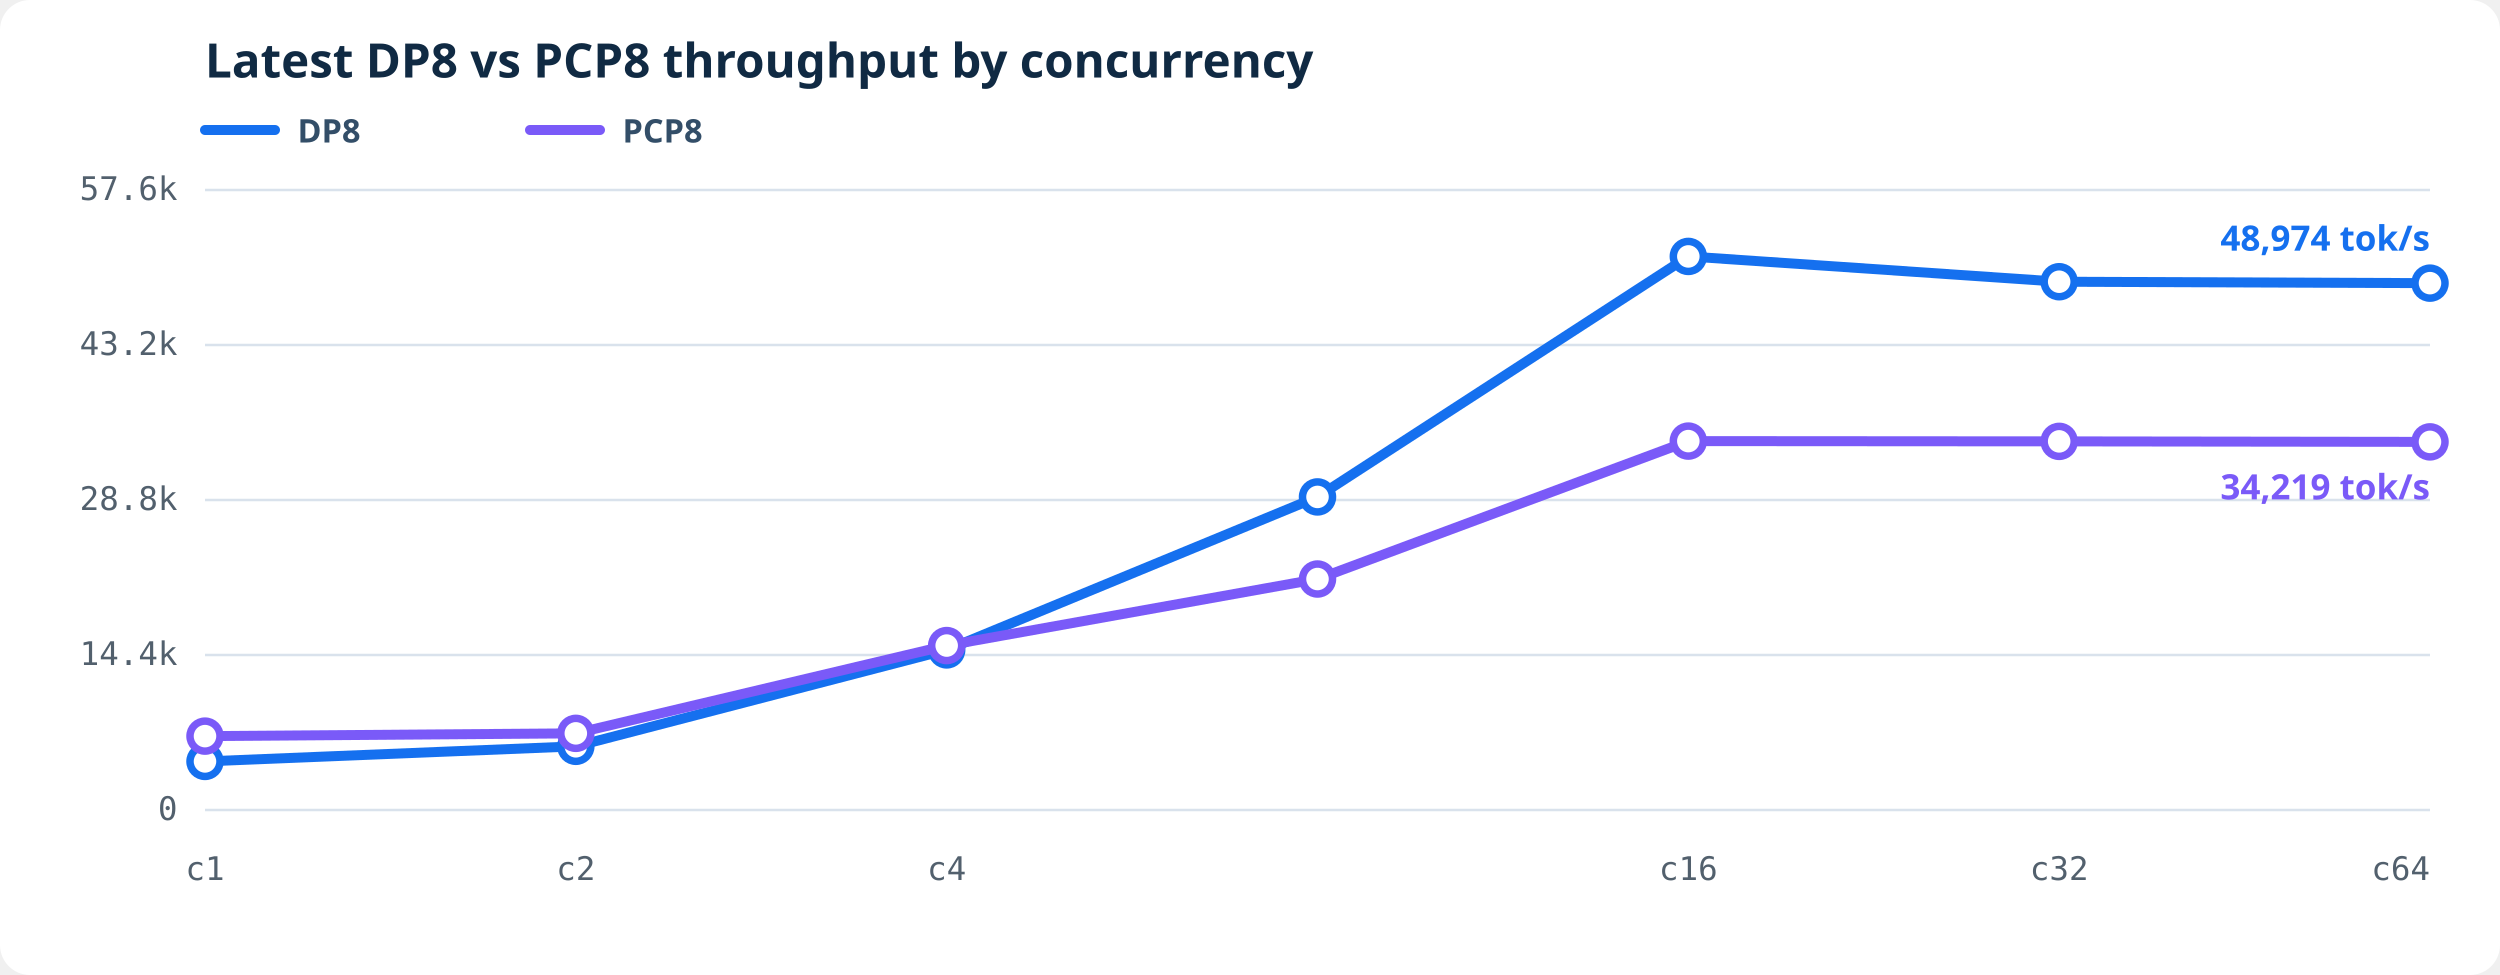
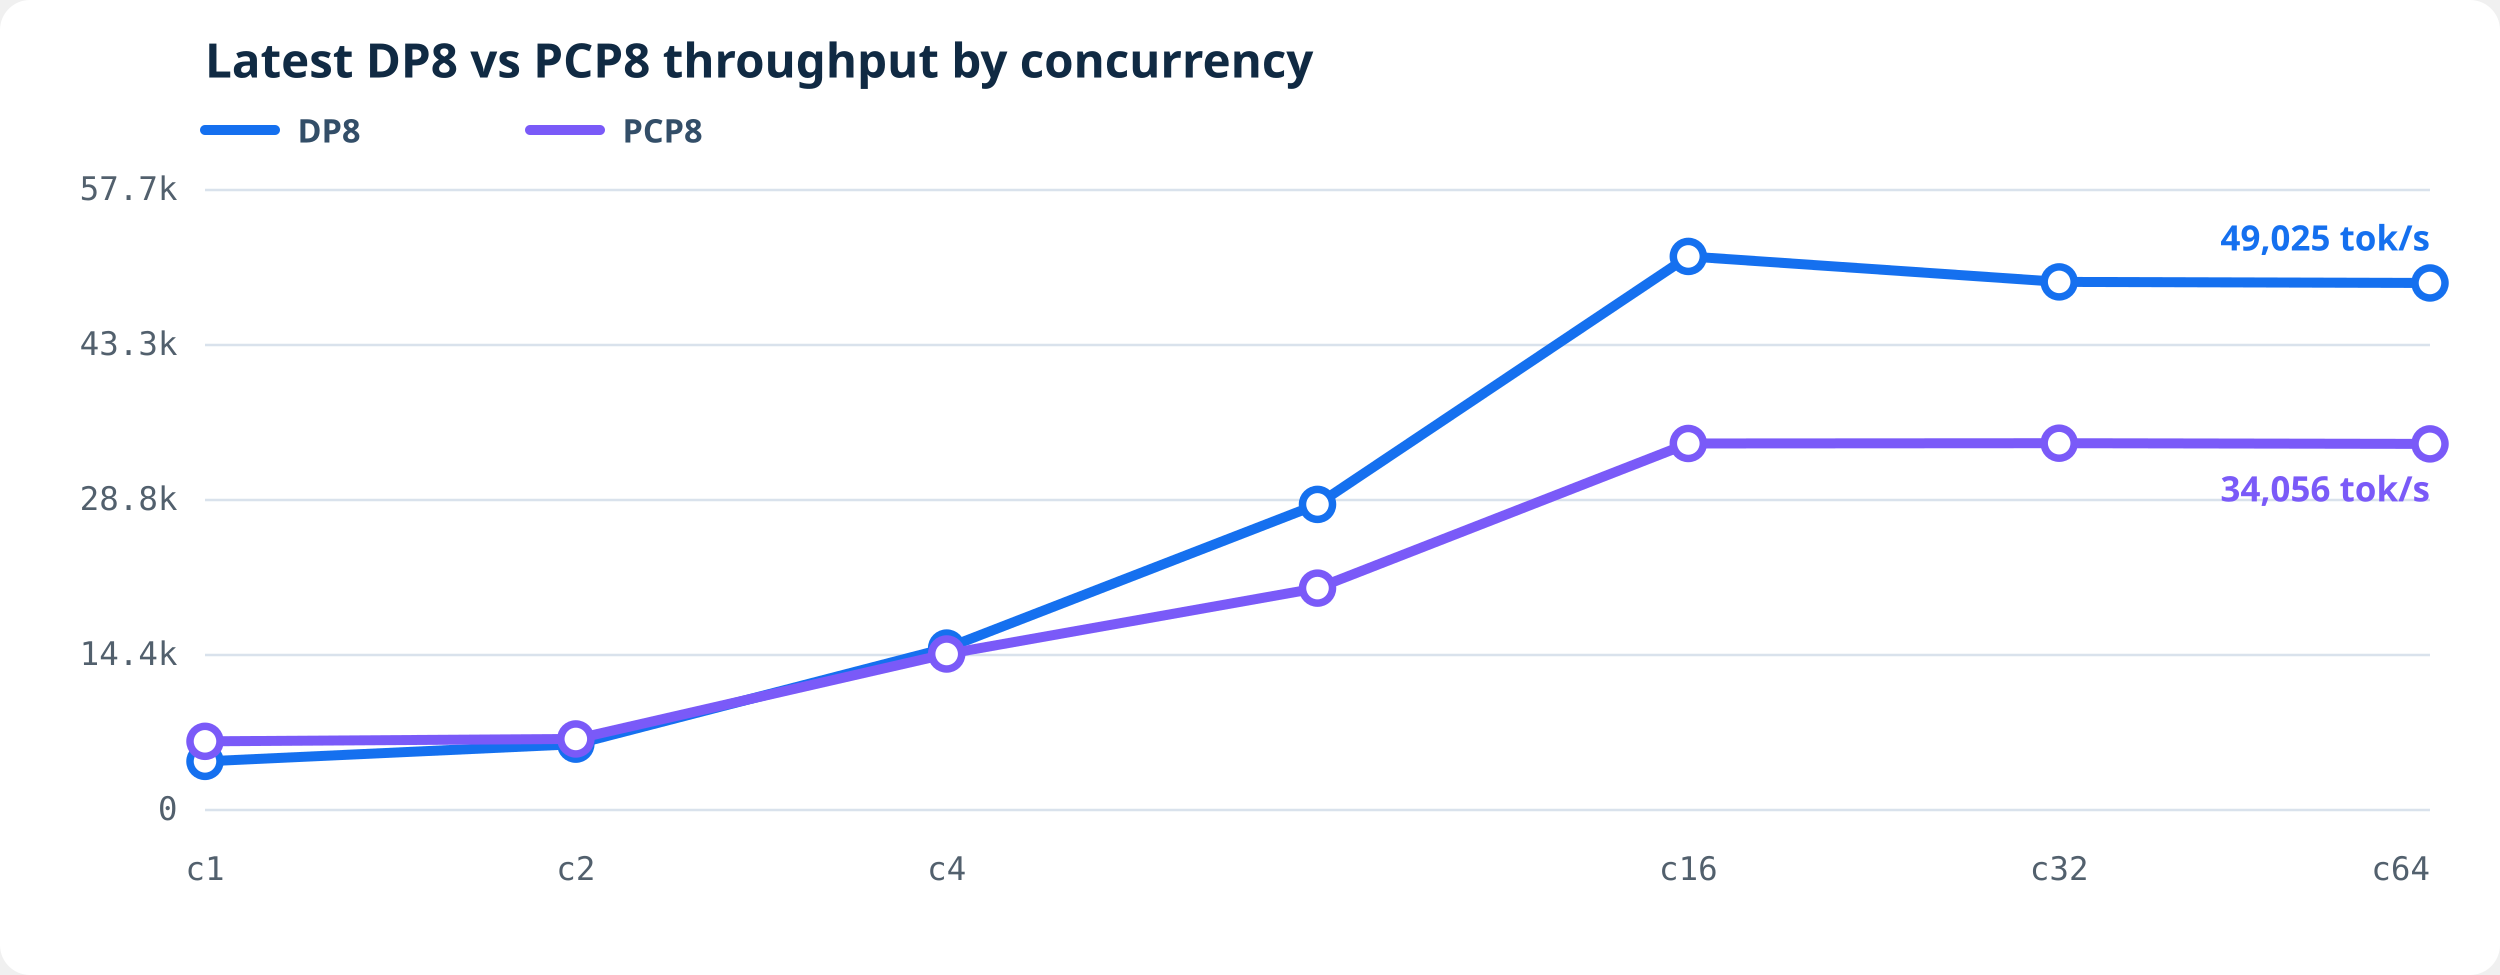
<svg xmlns="http://www.w3.org/2000/svg" viewBox="0 0 1000 390" role="img" aria-labelledby="throughput-title throughput-desc">
  <style>.bg{fill:#fff}.grid{stroke:#d9e2ec;stroke-width:1}.axis{fill:#52606d;font:13px ui-monospace,SFMono-Regular,Consolas,monospace}.heading{fill:#102a43;font:600 19px system-ui,sans-serif}.line{fill:none;stroke-width:4;stroke-linejoin:round;stroke-linecap:round}.dot{fill:#fff;stroke-width:3}.latest{stroke-width:3}.legend{fill:#334e68;font:600 13px system-ui,sans-serif}.value{font:600 14px system-ui,sans-serif}</style>
  <rect class="bg" width="1000" height="390" rx="12" />
  <text class="heading" x="82" y="31">Latest DP8 vs PCP8 throughput by concurrency</text>
  <line x1="82" y1="52" x2="110" y2="52" stroke="#1570ef" stroke-width="4" stroke-linecap="round" />
  <text class="legend" x="119" y="57">DP8</text>
  <line x1="212" y1="52" x2="240" y2="52" stroke="#7a5af8" stroke-width="4" stroke-linecap="round" />
  <text class="legend" x="249" y="57">PCP8</text>
  <line class="grid" x1="82" y1="324.00" x2="972" y2="324.00" />
  <text class="axis" text-anchor="end" x="71" y="328.00">0</text>
  <line class="grid" x1="82" y1="262.00" x2="972" y2="262.00" />
  <text class="axis" text-anchor="end" x="71" y="266.00">14.4k</text>
  <line class="grid" x1="82" y1="200.00" x2="972" y2="200.00" />
  <text class="axis" text-anchor="end" x="71" y="204.00">28.8k</text>
  <line class="grid" x1="82" y1="138.00" x2="972" y2="138.00" />
-   <text class="axis" text-anchor="end" x="71" y="142.00">43.2k</text>
+   <text class="axis" text-anchor="end" x="71" y="142.00">43.3k</text>
  <line class="grid" x1="82" y1="76.00" x2="972" y2="76.00" />
-   <text class="axis" text-anchor="end" x="71" y="80.00">57.6k</text>
+   <text class="axis" text-anchor="end" x="71" y="80.00">57.7k</text>
  <text class="axis" text-anchor="middle" x="82.00" y="352">c1</text>
  <text class="axis" text-anchor="middle" x="230.33" y="352">c2</text>
  <text class="axis" text-anchor="middle" x="378.67" y="352">c4</text>
  <text class="axis" text-anchor="middle" x="675.33" y="352">c16</text>
  <text class="axis" text-anchor="middle" x="823.67" y="352">c32</text>
  <text class="axis" text-anchor="end" x="972.00" y="352">c64</text>
-   <polyline class="line" stroke="#1570ef" points="82.00,304.57 230.33,298.53 378.67,259.96 527.00,198.77 675.33,102.57 823.67,112.69 972.00,113.26" />
-   <circle class="dot" fill="#fff" stroke="#1570ef" cx="82.00" cy="304.57" r="6" />
-   <circle class="dot" fill="#fff" stroke="#1570ef" cx="230.33" cy="298.53" r="6" />
-   <circle class="dot" fill="#fff" stroke="#1570ef" cx="378.67" cy="259.96" r="6" />
-   <circle class="dot" fill="#fff" stroke="#1570ef" cx="527.00" cy="198.77" r="6" />
+   <polyline class="line" stroke="#1570ef" points="82.00,304.55 230.33,297.66 378.67,259.23 527.00,201.76 675.33,102.57 823.67,112.76 972.00,113.19" />
+   <circle class="dot" fill="#fff" stroke="#1570ef" cx="82.00" cy="304.55" r="6" />
+   <circle class="dot" fill="#fff" stroke="#1570ef" cx="230.33" cy="297.66" r="6" />
+   <circle class="dot" fill="#fff" stroke="#1570ef" cx="378.67" cy="259.23" r="6" />
+   <circle class="dot" fill="#fff" stroke="#1570ef" cx="527.00" cy="201.76" r="6" />
  <circle class="dot" fill="#fff" stroke="#1570ef" cx="675.33" cy="102.57" r="6" />
-   <circle class="dot" fill="#fff" stroke="#1570ef" cx="823.67" cy="112.69" r="6" />
-   <circle class="dot latest" fill="#1570ef" stroke="#1570ef" cx="972.00" cy="113.26" r="6" />
-   <text class="value" fill="#1570ef" text-anchor="end" x="972.00" y="100.26">48,974 tok/s</text>
-   <polyline class="line" stroke="#7a5af8" points="82.00,294.45 230.33,293.34 378.67,258.23 527.00,231.61 675.33,176.44 823.67,176.55 972.00,176.75" />
-   <circle class="dot" fill="#fff" stroke="#7a5af8" cx="82.00" cy="294.45" r="6" />
-   <circle class="dot" fill="#fff" stroke="#7a5af8" cx="230.33" cy="293.34" r="6" />
-   <circle class="dot" fill="#fff" stroke="#7a5af8" cx="378.67" cy="258.23" r="6" />
-   <circle class="dot" fill="#fff" stroke="#7a5af8" cx="527.00" cy="231.61" r="6" />
-   <circle class="dot" fill="#fff" stroke="#7a5af8" cx="675.33" cy="176.44" r="6" />
-   <circle class="dot" fill="#fff" stroke="#7a5af8" cx="823.67" cy="176.55" r="6" />
-   <circle class="dot latest" fill="#7a5af8" stroke="#7a5af8" cx="972.00" cy="176.75" r="6" />
-   <text class="value" fill="#7a5af8" text-anchor="end" x="972.00" y="199.75">34,219 tok/s</text>
+   <circle class="dot" fill="#fff" stroke="#1570ef" cx="823.67" cy="112.76" r="6" />
+   <circle class="dot latest" fill="#1570ef" stroke="#1570ef" cx="972.00" cy="113.19" r="6" />
+   <text class="value" fill="#1570ef" text-anchor="end" x="972.00" y="100.19">49,025 tok/s</text>
+   <polyline class="line" stroke="#7a5af8" points="82.00,296.53 230.33,295.58 378.67,261.60 527.00,235.25 675.33,177.39 823.67,177.28 972.00,177.56" />
+   <circle class="dot" fill="#fff" stroke="#7a5af8" cx="82.00" cy="296.53" r="6" />
+   <circle class="dot" fill="#fff" stroke="#7a5af8" cx="230.33" cy="295.58" r="6" />
+   <circle class="dot" fill="#fff" stroke="#7a5af8" cx="378.67" cy="261.60" r="6" />
+   <circle class="dot" fill="#fff" stroke="#7a5af8" cx="527.00" cy="235.25" r="6" />
+   <circle class="dot" fill="#fff" stroke="#7a5af8" cx="675.33" cy="177.39" r="6" />
+   <circle class="dot" fill="#fff" stroke="#7a5af8" cx="823.67" cy="177.28" r="6" />
+   <circle class="dot latest" fill="#7a5af8" stroke="#7a5af8" cx="972.00" cy="177.56" r="6" />
+   <text class="value" fill="#7a5af8" text-anchor="end" x="972.00" y="200.56">34,056 tok/s</text>
</svg>
